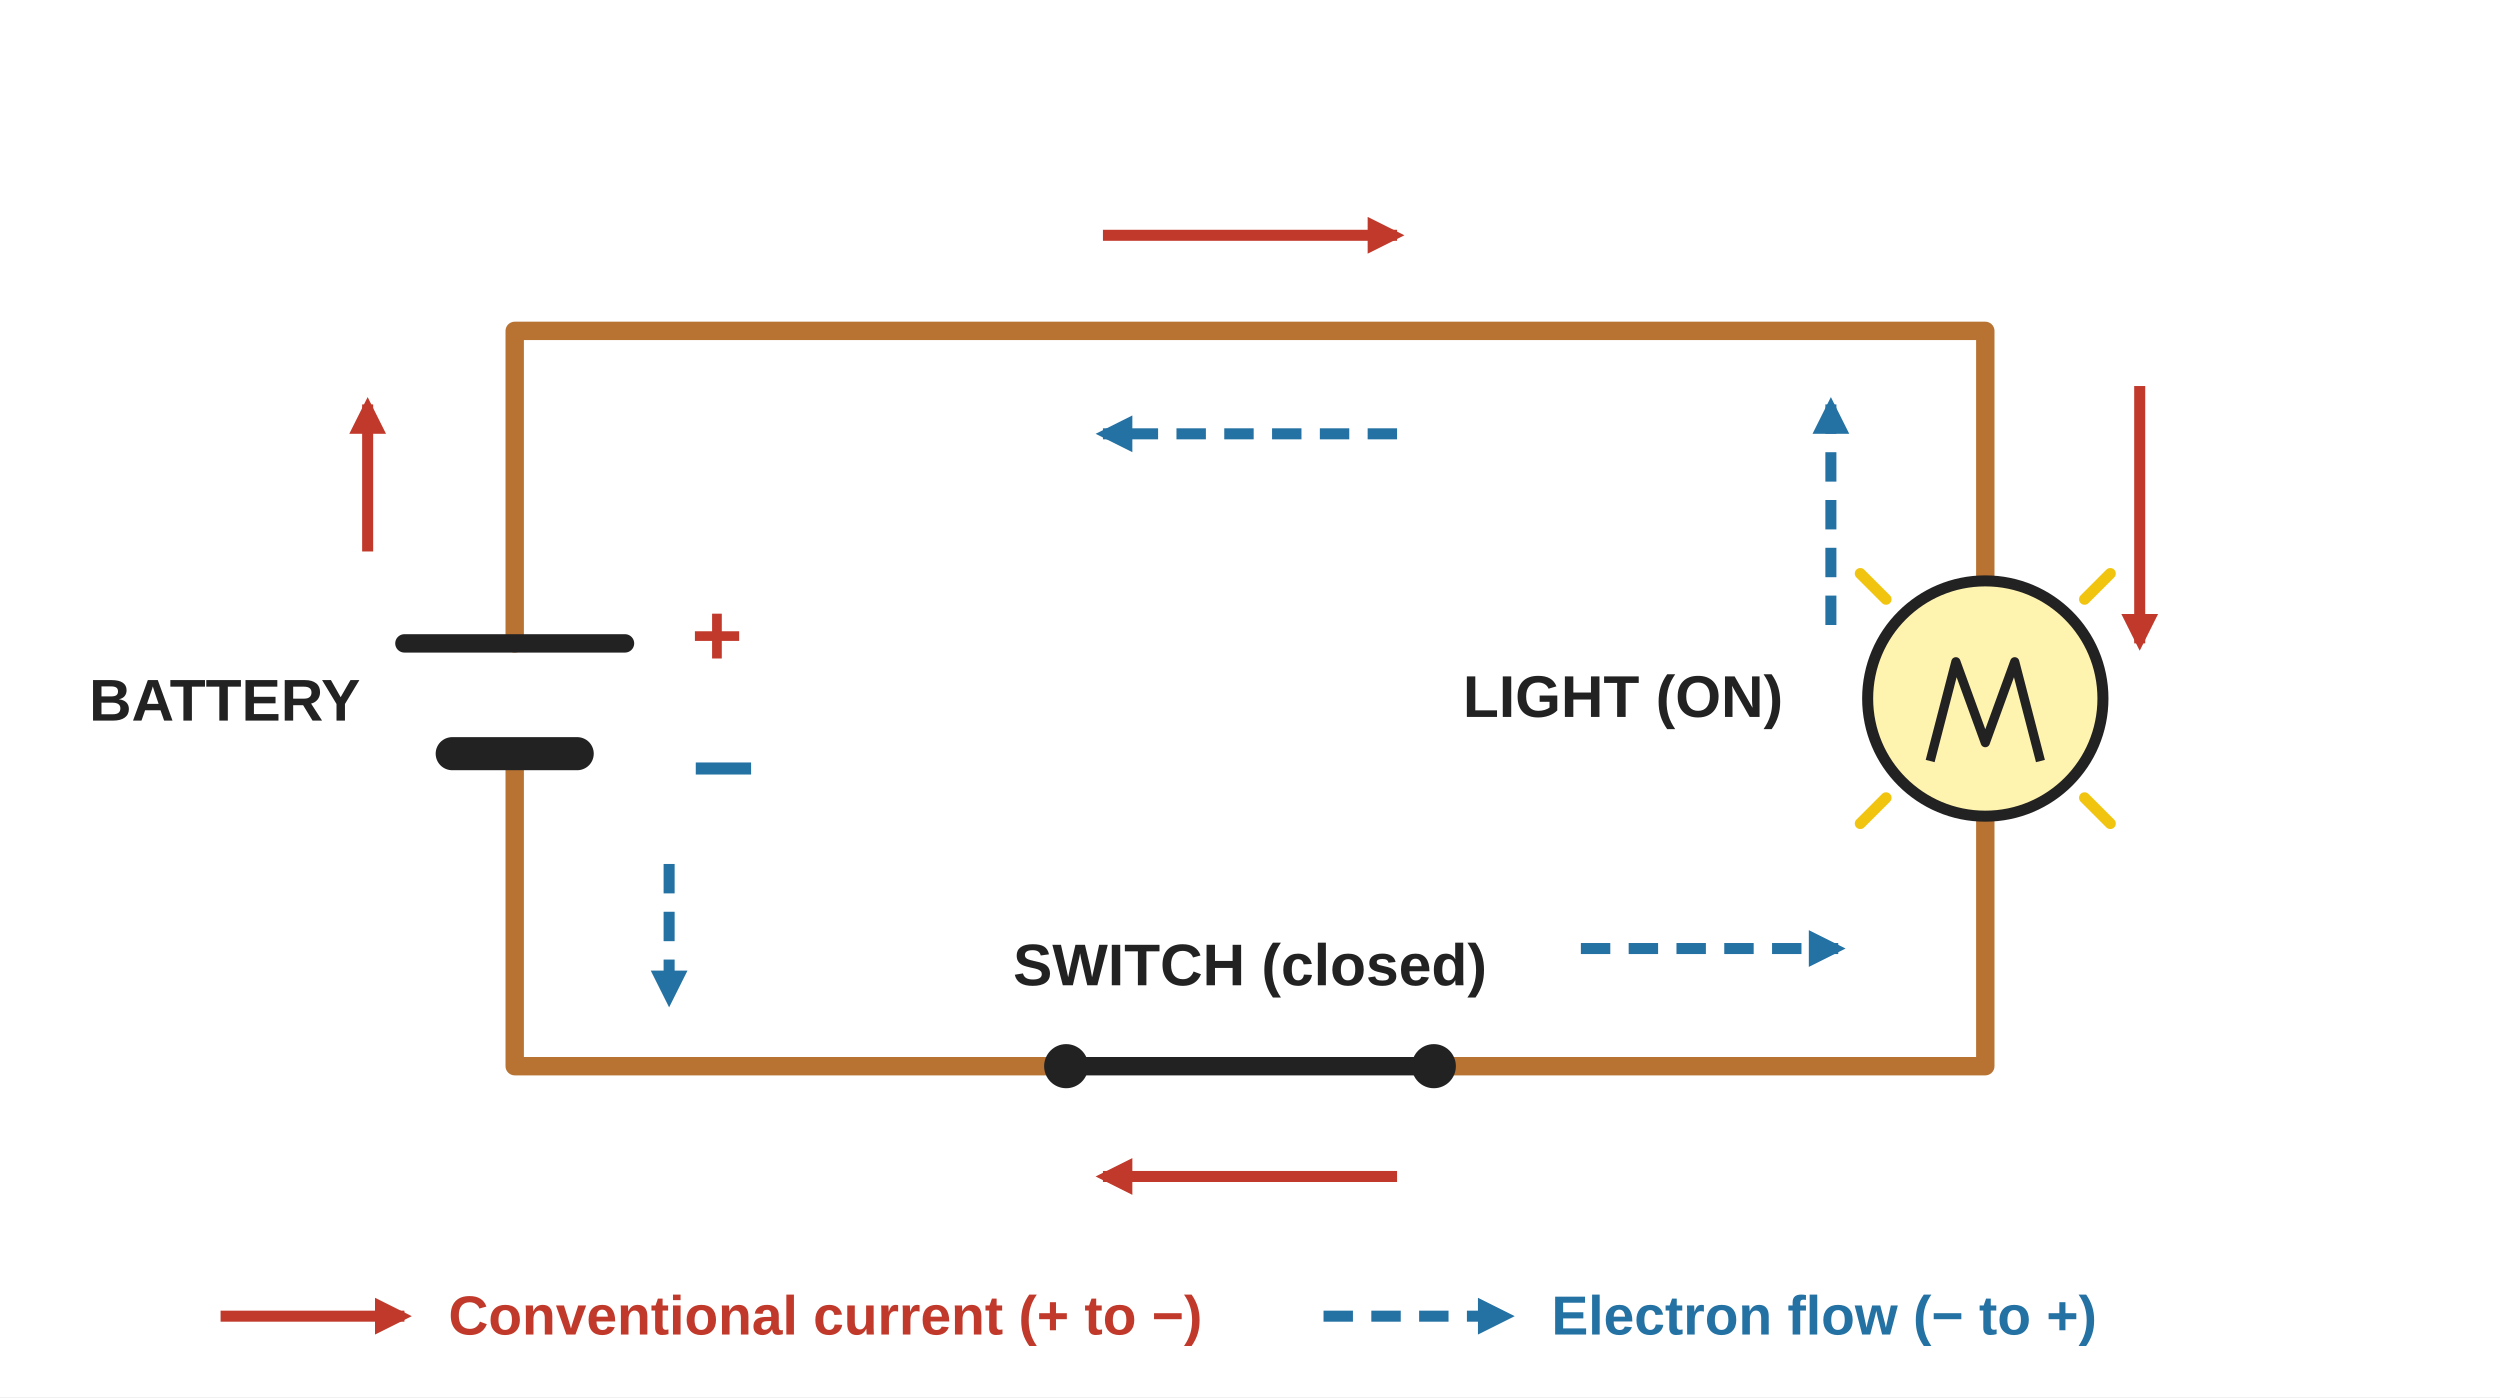
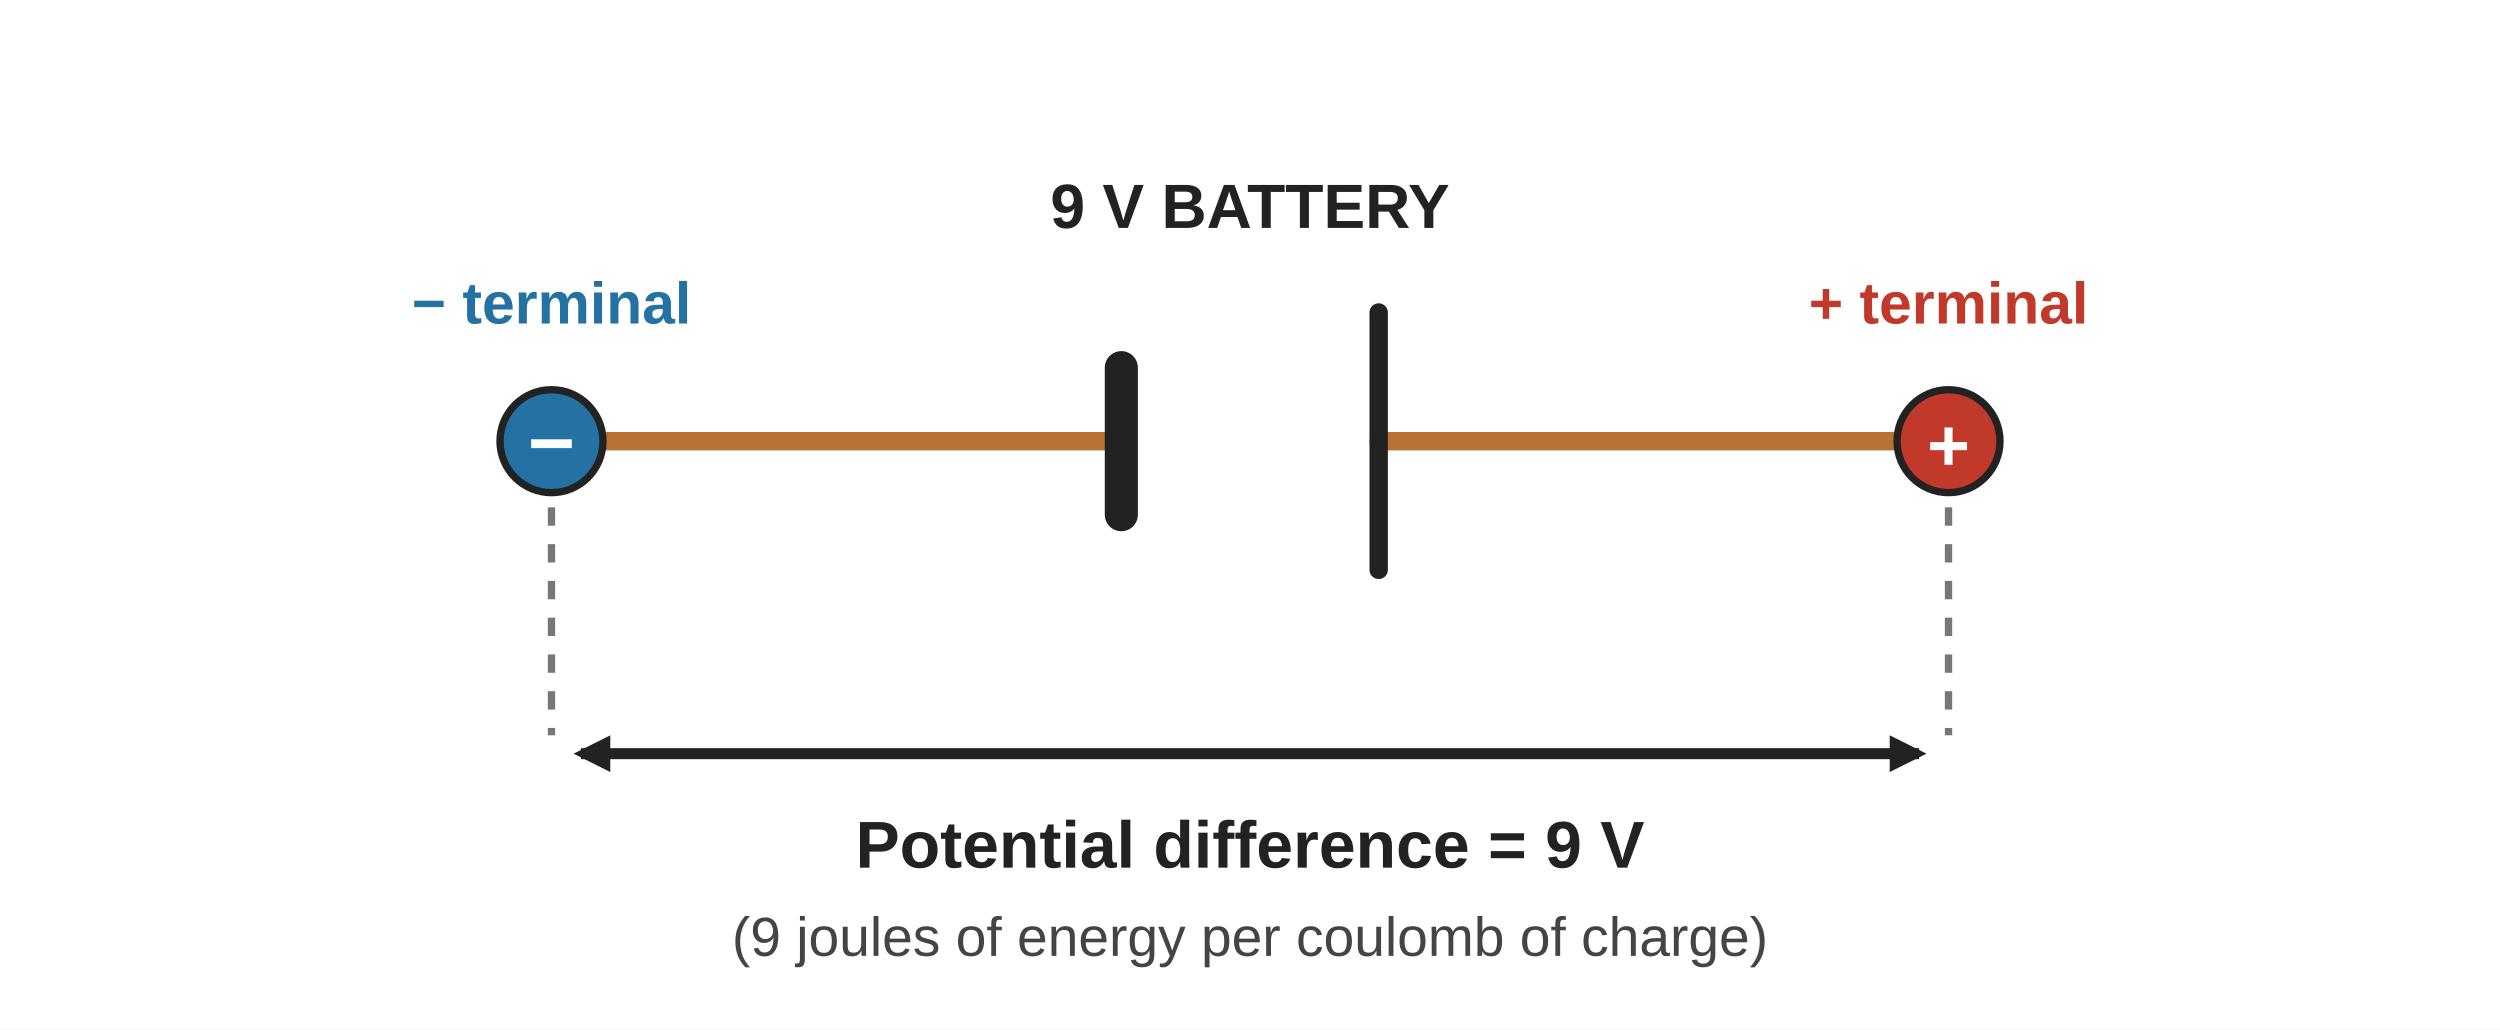
- <svg xmlns="http://www.w3.org/2000/svg" viewBox="0 0 680 380" width="680" height="380" font-family="Arial, Helvetica, sans-serif">
+ <svg xmlns="http://www.w3.org/2000/svg" viewBox="0 0 680 280" width="680" height="280" font-family="Arial, Helvetica, sans-serif">
  <defs>
-     <marker id="redHead" markerWidth="10" markerHeight="10" refX="8" refY="5" orient="auto" markerUnits="userSpaceOnUse">
-       <path d="M0 0 L10 5 L0 10 z" fill="#c0392b" />
+     <marker id="arrR" markerWidth="10" markerHeight="10" refX="8" refY="5" orient="auto" markerUnits="userSpaceOnUse">
+       <path d="M0 0 L10 5 L0 10 z" fill="#222" />
    </marker>
-     <marker id="blueHead" markerWidth="10" markerHeight="10" refX="8" refY="5" orient="auto" markerUnits="userSpaceOnUse">
-       <path d="M0 0 L10 5 L0 10 z" fill="#2471a3" />
+     <marker id="arrL" markerWidth="10" markerHeight="10" refX="2" refY="5" orient="auto" markerUnits="userSpaceOnUse">
+       <path d="M10 0 L0 5 L10 10 z" fill="#222" />
    </marker>
  </defs>
-   <rect width="680" height="380" fill="#ffffff" />
-   <g stroke="#b87333" stroke-width="5" fill="none" stroke-linecap="round" stroke-linejoin="round">
-     <path d="M140 175 V90 H540 V158" />
-     <path d="M540 222 V290 H390" />
-     <path d="M290 290 H140 V205" />
+   <rect width="680" height="280" fill="#ffffff" />
+   <g stroke="#b87333" stroke-width="5" stroke-linecap="round">
+     <line x1="150" y1="120" x2="305" y2="120" />
+     <line x1="375" y1="120" x2="530" y2="120" />
  </g>
-   <line x1="110" y1="175" x2="170" y2="175" stroke="#222" stroke-width="5" stroke-linecap="round" />
-   <line x1="123" y1="205" x2="157" y2="205" stroke="#222" stroke-width="9" stroke-linecap="round" />
-   <text x="188" y="181" font-size="24" font-weight="bold" fill="#c0392b">+</text>
-   <text x="188" y="219" font-size="30" font-weight="bold" fill="#2471a3">−</text>
-   <text x="98" y="196" text-anchor="end" font-size="16" font-weight="bold" fill="#222">BATTERY</text>
-   <circle cx="540" cy="190" r="32" fill="#fff3b0" stroke="#222" stroke-width="3" />
-   <path d="M525 207 L532 180 L540 202 L548 180 L555 207" stroke="#222" stroke-width="2.5" fill="none" stroke-linejoin="round" />
-   <g stroke="#f1c40f" stroke-width="3" stroke-linecap="round">
-     <line x1="513" y1="163" x2="506" y2="156" />
-     <line x1="567" y1="163" x2="574" y2="156" />
-     <line x1="513" y1="217" x2="506" y2="224" />
-     <line x1="567" y1="217" x2="574" y2="224" />
+   <line x1="305" y1="100" x2="305" y2="140" stroke="#222" stroke-width="9" stroke-linecap="round" />
+   <line x1="375" y1="85" x2="375" y2="155" stroke="#222" stroke-width="5" stroke-linecap="round" />
+   <text x="340" y="62" text-anchor="middle" font-size="17" font-weight="bold" fill="#222">9 V BATTERY</text>
+   <circle cx="150" cy="120" r="14" fill="#2471a3" stroke="#222" stroke-width="2" />
+   <circle cx="530" cy="120" r="14" fill="#c0392b" stroke="#222" stroke-width="2" />
+   <text x="150" y="128" text-anchor="middle" font-size="22" font-weight="bold" fill="#ffffff">−</text>
+   <text x="530" y="128" text-anchor="middle" font-size="20" font-weight="bold" fill="#ffffff">+</text>
+   <text x="150" y="88" text-anchor="middle" font-size="16" font-weight="bold" fill="#2471a3">− terminal</text>
+   <text x="530" y="88" text-anchor="middle" font-size="16" font-weight="bold" fill="#c0392b">+ terminal</text>
+   <g stroke="#777" stroke-width="2" stroke-dasharray="5 5">
+     <line x1="150" y1="138" x2="150" y2="200" />
+     <line x1="530" y1="138" x2="530" y2="200" />
  </g>
-   <text x="485" y="195" text-anchor="end" font-size="16" font-weight="bold" fill="#222">LIGHT (ON)</text>
-   <circle cx="290" cy="290" r="6" fill="#222" />
-   <circle cx="390" cy="290" r="6" fill="#222" />
-   <line x1="290" y1="290" x2="390" y2="290" stroke="#222" stroke-width="5" stroke-linecap="round" />
-   <text x="340" y="268" text-anchor="middle" font-size="16" font-weight="bold" fill="#222">SWITCH (closed)</text>
-   <g stroke="#c0392b" stroke-width="3" fill="none">
-     <line x1="300" y1="64" x2="380" y2="64" marker-end="url(#redHead)" />
-     <line x1="582" y1="105" x2="582" y2="175" marker-end="url(#redHead)" />
-     <line x1="380" y1="320" x2="300" y2="320" marker-end="url(#redHead)" />
-     <line x1="100" y1="150" x2="100" y2="110" marker-end="url(#redHead)" />
-   </g>
-   <g stroke="#2471a3" stroke-width="3" fill="none" stroke-dasharray="8 5">
-     <line x1="380" y1="118" x2="300" y2="118" marker-end="url(#blueHead)" />
-     <line x1="498" y1="170" x2="498" y2="110" marker-end="url(#blueHead)" />
-     <line x1="430" y1="258" x2="500" y2="258" marker-end="url(#blueHead)" />
-     <line x1="182" y1="235" x2="182" y2="272" marker-end="url(#blueHead)" />
-   </g>
-   <g font-size="15" font-weight="bold">
-     <line x1="60" y1="358" x2="110" y2="358" stroke="#c0392b" stroke-width="3" marker-end="url(#redHead)" />
-     <text x="122" y="363" fill="#c0392b">Conventional current (+ to −)</text>
-     <line x1="360" y1="358" x2="410" y2="358" stroke="#2471a3" stroke-width="3" stroke-dasharray="8 5" marker-end="url(#blueHead)" />
-     <text x="422" y="363" fill="#2471a3">Electron flow (− to +)</text>
-   </g>
+   <line x1="158" y1="205" x2="522" y2="205" stroke="#222" stroke-width="3" marker-start="url(#arrL)" marker-end="url(#arrR)" />
+   <text x="340" y="236" text-anchor="middle" font-size="18" font-weight="bold" fill="#222">Potential difference = 9 V</text>
+   <text x="340" y="260" text-anchor="middle" font-size="15" fill="#444">(9 joules of energy per coulomb of charge)</text>
</svg>
